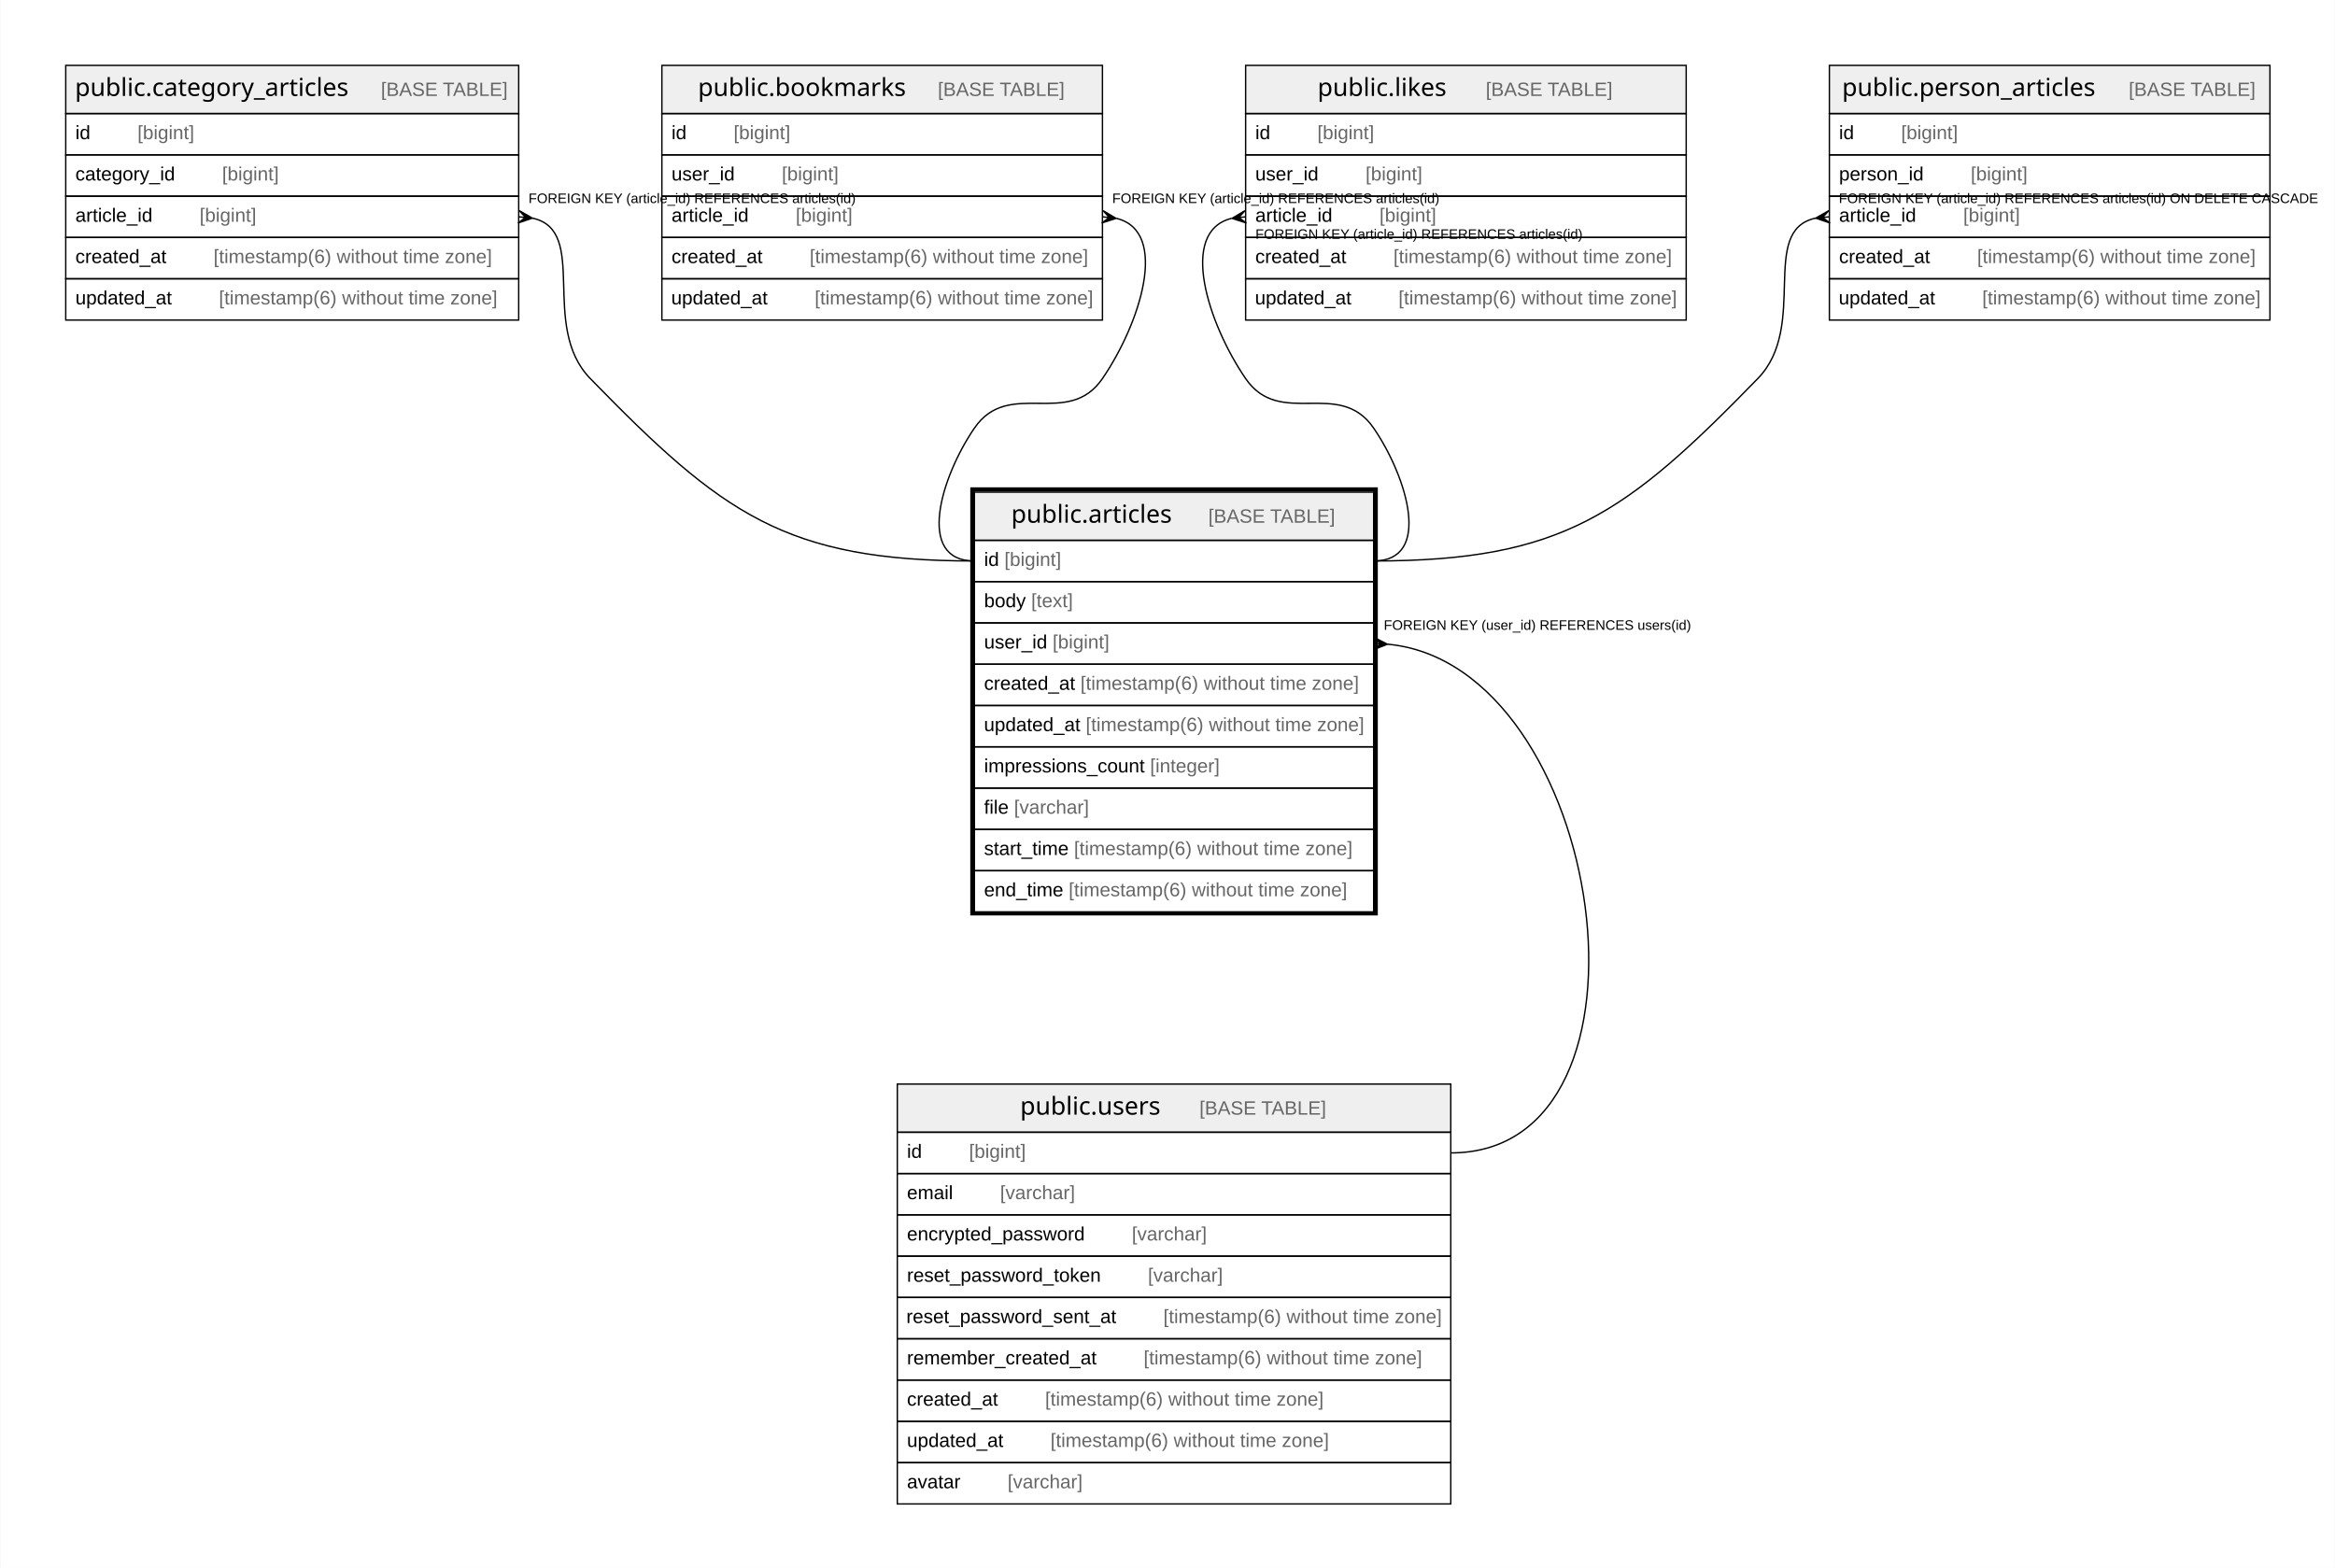
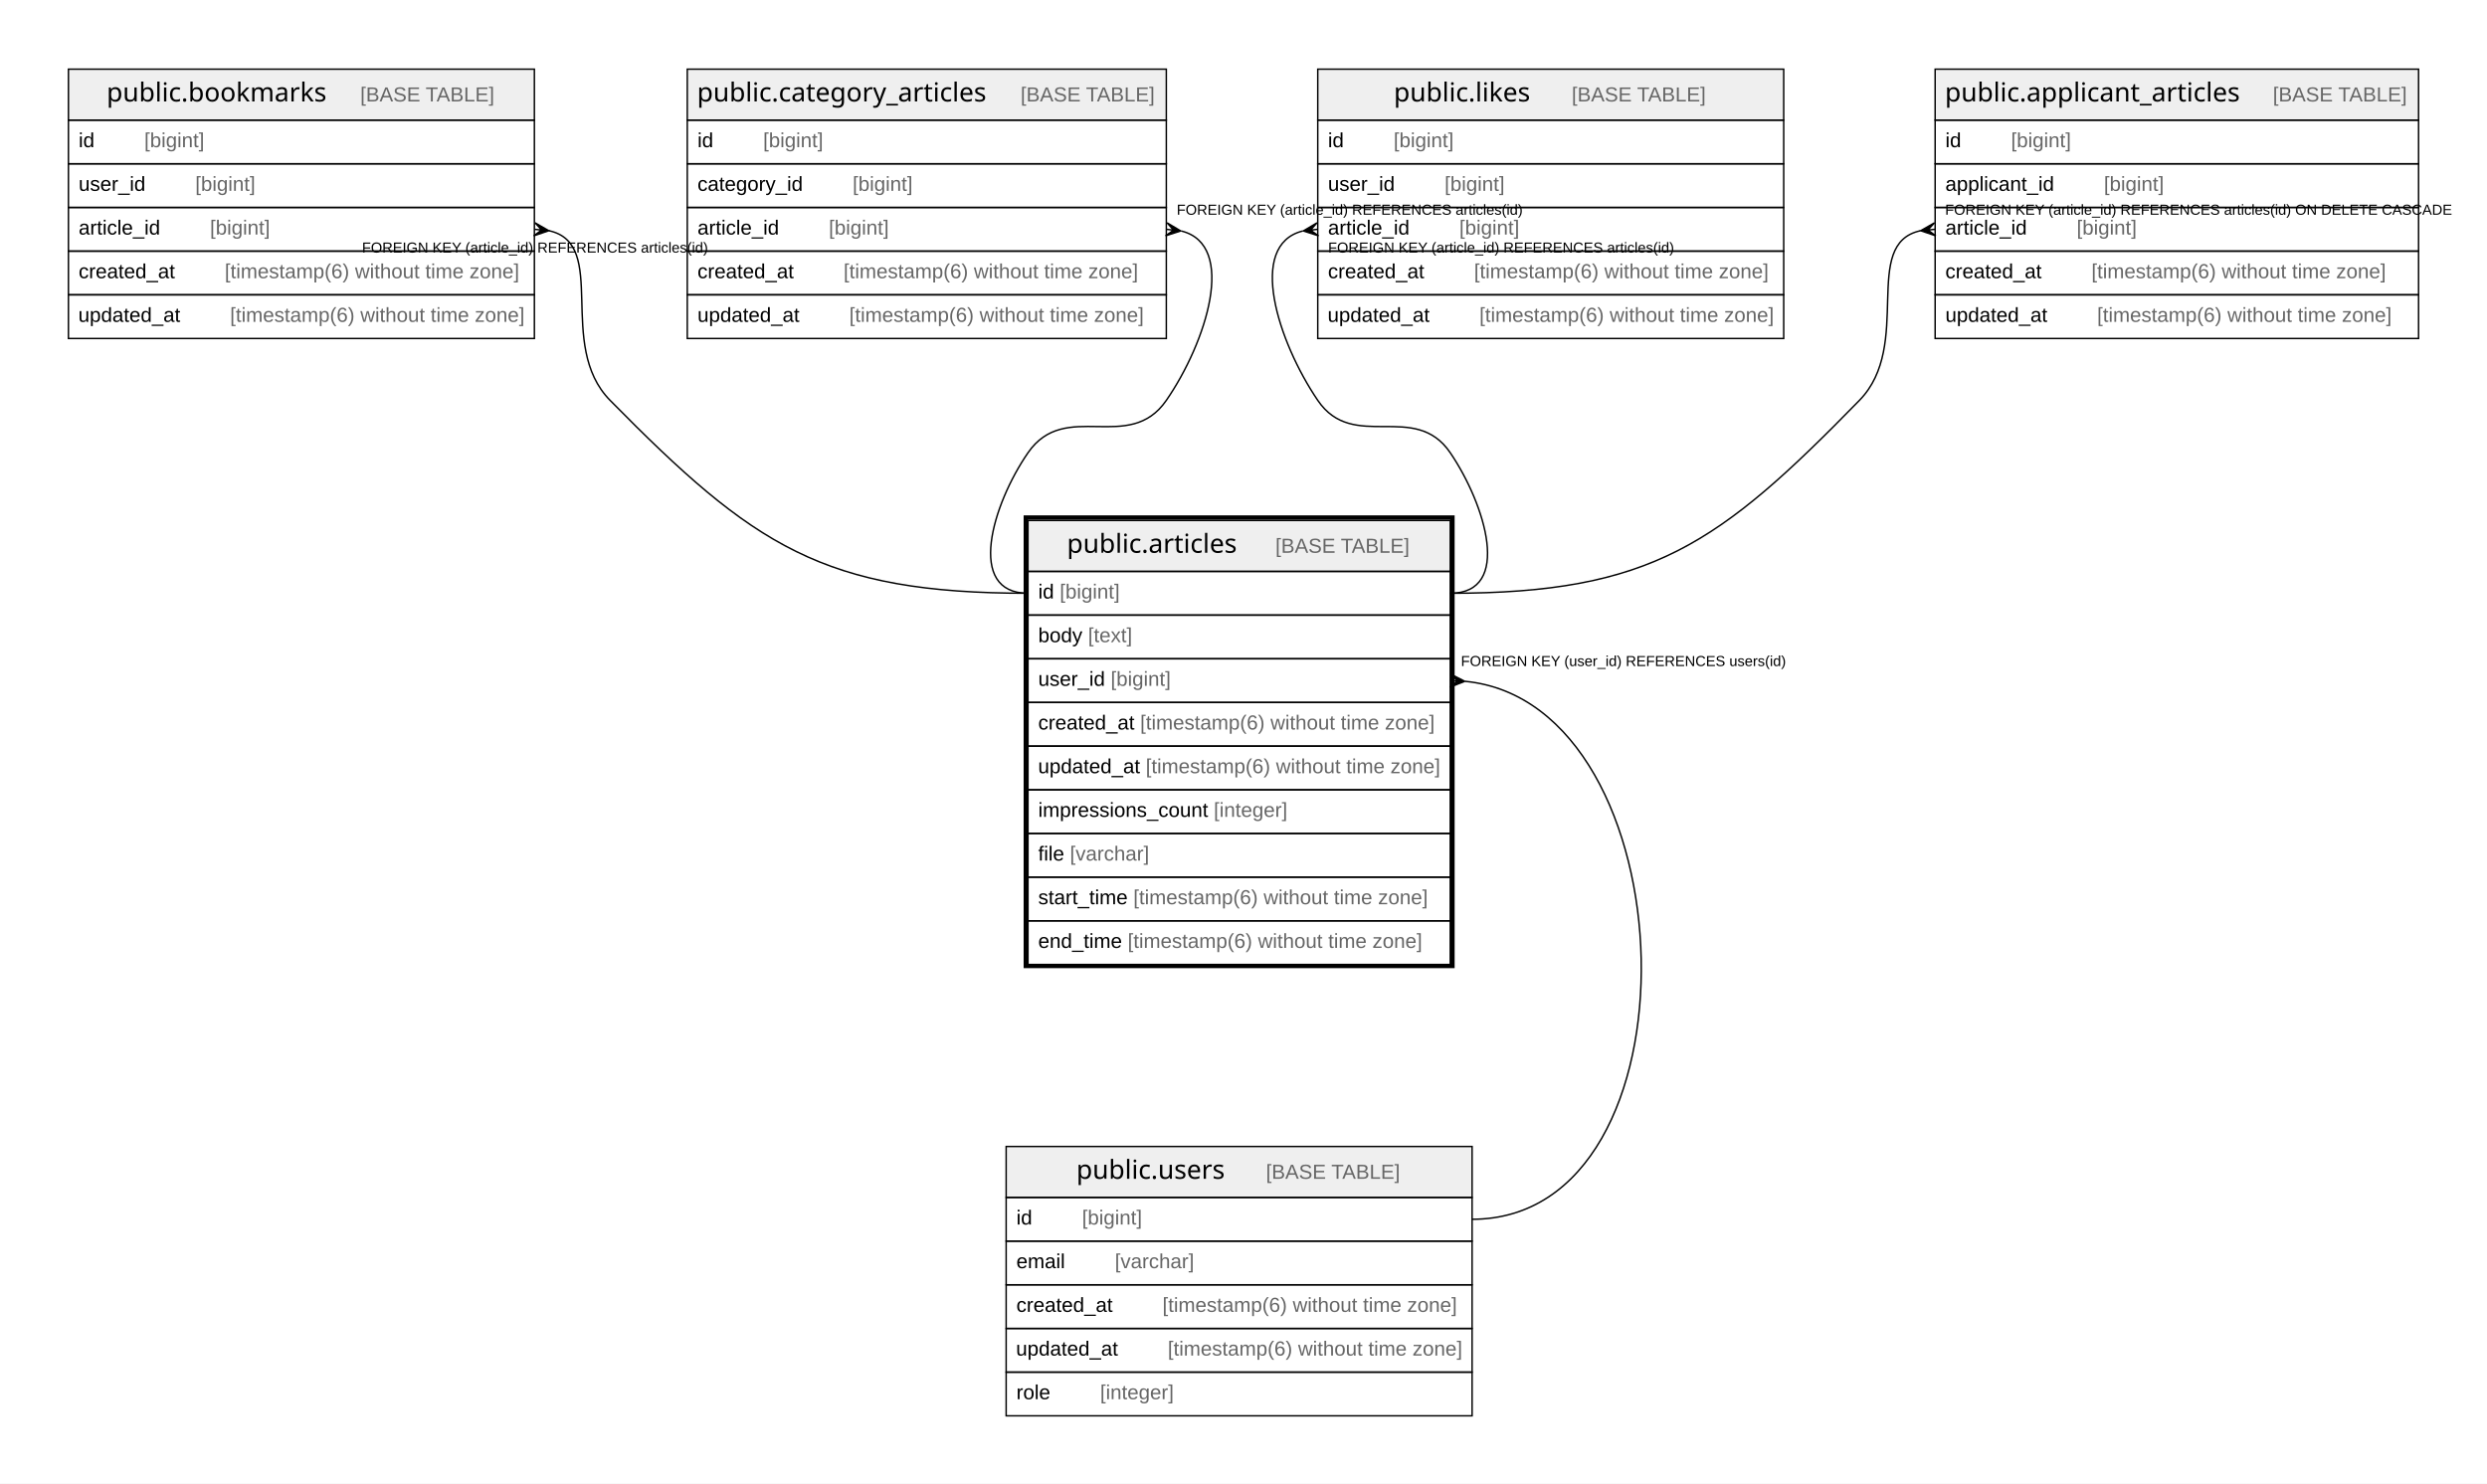
- <svg xmlns="http://www.w3.org/2000/svg" width="1696pt" height="1139pt" viewBox="0.00 0.00 1695.50 1139.00">
-   <g id="graph0" class="graph" transform="scale(1 1) rotate(0) translate(4 1135)">
-     <polygon fill="#ffffff" stroke="transparent" points="-4,4 -4,-1135 1691.5,-1135 1691.5,4 -4,4" />
+ <svg xmlns="http://www.w3.org/2000/svg" width="1708pt" height="1019pt" viewBox="0.00 0.00 1708.00 1019.00">
+   <g id="graph0" class="graph" transform="scale(1 1) rotate(0) translate(4 1015)">
+     <polygon fill="#ffffff" stroke="transparent" points="-4,4 -4,-1015 1704,-1015 1704,4 -4,4" />
    <g id="node1" class="node">
-       <polygon fill="#efefef" stroke="transparent" points="703.5,-742.5 703.5,-777.5 993.5,-777.5 993.5,-742.5 703.5,-742.5" />
-       <polygon fill="none" stroke="#000000" points="703.5,-742.5 703.5,-777.5 993.5,-777.5 993.5,-742.5 703.5,-742.5" />
-       <text text-anchor="start" x="730.214" y="-755.3" font-family="Arial Bold" font-size="18.00" fill="#000000">public.articles</text>
-       <text text-anchor="start" x="839.218" y="-755.3" font-family="Arial" font-size="14.00" fill="#000000">    </text>
-       <text text-anchor="start" x="873.423" y="-755.3" font-family="Arial" font-size="14.00" fill="#666666">[BASE TABLE]</text>
-       <polygon fill="none" stroke="#000000" points="703.5,-712.5 703.5,-742.5 993.5,-742.5 993.5,-712.5 703.5,-712.5" />
-       <text text-anchor="start" x="710.5" y="-723.9" font-family="Arial" font-size="14.00" fill="#000000">id </text>
-       <text text-anchor="start" x="725.28" y="-723.9" font-family="Arial" font-size="14.00" fill="#666666">[bigint]</text>
-       <polygon fill="none" stroke="#000000" points="703.5,-682.5 703.5,-712.5 993.5,-712.5 993.5,-682.5 703.5,-682.5" />
-       <text text-anchor="start" x="710.5" y="-693.9" font-family="Arial" font-size="14.00" fill="#000000">body </text>
-       <text text-anchor="start" x="744.738" y="-693.9" font-family="Arial" font-size="14.00" fill="#666666">[text]</text>
-       <polygon fill="none" stroke="#000000" points="703.5,-652.5 703.5,-682.5 993.5,-682.5 993.5,-652.5 703.5,-652.5" />
-       <text text-anchor="start" x="710.5" y="-663.9" font-family="Arial" font-size="14.00" fill="#000000">user_id </text>
-       <text text-anchor="start" x="760.288" y="-663.9" font-family="Arial" font-size="14.00" fill="#666666">[bigint]</text>
-       <polygon fill="none" stroke="#000000" points="703.5,-622.5 703.5,-652.5 993.5,-652.5 993.5,-622.5 703.5,-622.5" />
-       <text text-anchor="start" x="710.5" y="-633.9" font-family="Arial" font-size="14.00" fill="#000000">created_at </text>
-       <text text-anchor="start" x="780.528" y="-633.9" font-family="Arial" font-size="14.00" fill="#666666">[timestamp(6) without time zone]</text>
-       <polygon fill="none" stroke="#000000" points="703.5,-592.5 703.5,-622.5 993.5,-622.5 993.5,-592.5 703.5,-592.5" />
-       <text text-anchor="start" x="710.412" y="-603.9" font-family="Arial" font-size="14.00" fill="#000000">updated_at </text>
-       <text text-anchor="start" x="784.344" y="-603.9" font-family="Arial" font-size="14.00" fill="#666666">[timestamp(6) without time zone]</text>
-       <polygon fill="none" stroke="#000000" points="703.5,-562.5 703.5,-592.5 993.5,-592.5 993.5,-562.5 703.5,-562.5" />
-       <text text-anchor="start" x="710.5" y="-573.9" font-family="Arial" font-size="14.00" fill="#000000">impressions_count </text>
-       <text text-anchor="start" x="831.076" y="-573.9" font-family="Arial" font-size="14.00" fill="#666666">[integer]</text>
-       <polygon fill="none" stroke="#000000" points="703.5,-532.5 703.5,-562.5 993.5,-562.5 993.5,-532.5 703.5,-532.5" />
-       <text text-anchor="start" x="710.5" y="-543.9" font-family="Arial" font-size="14.00" fill="#000000">file </text>
-       <text text-anchor="start" x="732.277" y="-543.9" font-family="Arial" font-size="14.00" fill="#666666">[varchar]</text>
-       <polygon fill="none" stroke="#000000" points="703.5,-502.5 703.5,-532.5 993.5,-532.5 993.5,-502.5 703.5,-502.5" />
-       <text text-anchor="start" x="710.5" y="-513.9" font-family="Arial" font-size="14.00" fill="#000000">start_time </text>
-       <text text-anchor="start" x="775.838" y="-513.9" font-family="Arial" font-size="14.00" fill="#666666">[timestamp(6) without time zone]</text>
-       <polygon fill="none" stroke="#000000" points="703.5,-472.5 703.5,-502.5 993.5,-502.5 993.5,-472.5 703.5,-472.5" />
-       <text text-anchor="start" x="710.5" y="-483.9" font-family="Arial" font-size="14.00" fill="#000000">end_time </text>
-       <text text-anchor="start" x="771.961" y="-483.9" font-family="Arial" font-size="14.00" fill="#666666">[timestamp(6) without time zone]</text>
-       <polygon fill="none" stroke="#000000" stroke-width="3" points="702,-471.5 702,-779.5 995,-779.5 995,-471.5 702,-471.5" />
+       <polygon fill="#efefef" stroke="transparent" points="702,-622.5 702,-657.5 992,-657.5 992,-622.5 702,-622.5" />
+       <polygon fill="none" stroke="#000000" points="702,-622.5 702,-657.5 992,-657.5 992,-622.5 702,-622.5" />
+       <text text-anchor="start" x="728.714" y="-635.3" font-family="Arial Bold" font-size="18.00" fill="#000000">public.articles</text>
+       <text text-anchor="start" x="837.718" y="-635.3" font-family="Arial" font-size="14.00" fill="#000000">    </text>
+       <text text-anchor="start" x="871.923" y="-635.3" font-family="Arial" font-size="14.00" fill="#666666">[BASE TABLE]</text>
+       <polygon fill="none" stroke="#000000" points="702,-592.5 702,-622.5 992,-622.5 992,-592.5 702,-592.5" />
+       <text text-anchor="start" x="709" y="-603.9" font-family="Arial" font-size="14.00" fill="#000000">id </text>
+       <text text-anchor="start" x="723.78" y="-603.9" font-family="Arial" font-size="14.00" fill="#666666">[bigint]</text>
+       <polygon fill="none" stroke="#000000" points="702,-562.5 702,-592.5 992,-592.5 992,-562.5 702,-562.5" />
+       <text text-anchor="start" x="709" y="-573.9" font-family="Arial" font-size="14.00" fill="#000000">body </text>
+       <text text-anchor="start" x="743.238" y="-573.9" font-family="Arial" font-size="14.00" fill="#666666">[text]</text>
+       <polygon fill="none" stroke="#000000" points="702,-532.5 702,-562.5 992,-562.5 992,-532.5 702,-532.5" />
+       <text text-anchor="start" x="709" y="-543.9" font-family="Arial" font-size="14.00" fill="#000000">user_id </text>
+       <text text-anchor="start" x="758.788" y="-543.9" font-family="Arial" font-size="14.00" fill="#666666">[bigint]</text>
+       <polygon fill="none" stroke="#000000" points="702,-502.5 702,-532.5 992,-532.5 992,-502.5 702,-502.5" />
+       <text text-anchor="start" x="709" y="-513.9" font-family="Arial" font-size="14.00" fill="#000000">created_at </text>
+       <text text-anchor="start" x="779.028" y="-513.9" font-family="Arial" font-size="14.00" fill="#666666">[timestamp(6) without time zone]</text>
+       <polygon fill="none" stroke="#000000" points="702,-472.5 702,-502.5 992,-502.5 992,-472.5 702,-472.5" />
+       <text text-anchor="start" x="708.912" y="-483.9" font-family="Arial" font-size="14.00" fill="#000000">updated_at </text>
+       <text text-anchor="start" x="782.844" y="-483.9" font-family="Arial" font-size="14.00" fill="#666666">[timestamp(6) without time zone]</text>
+       <polygon fill="none" stroke="#000000" points="702,-442.5 702,-472.5 992,-472.5 992,-442.5 702,-442.5" />
+       <text text-anchor="start" x="709" y="-453.9" font-family="Arial" font-size="14.00" fill="#000000">impressions_count </text>
+       <text text-anchor="start" x="829.576" y="-453.9" font-family="Arial" font-size="14.00" fill="#666666">[integer]</text>
+       <polygon fill="none" stroke="#000000" points="702,-412.5 702,-442.5 992,-442.5 992,-412.5 702,-412.5" />
+       <text text-anchor="start" x="709" y="-423.9" font-family="Arial" font-size="14.00" fill="#000000">file </text>
+       <text text-anchor="start" x="730.777" y="-423.9" font-family="Arial" font-size="14.00" fill="#666666">[varchar]</text>
+       <polygon fill="none" stroke="#000000" points="702,-382.5 702,-412.5 992,-412.5 992,-382.5 702,-382.5" />
+       <text text-anchor="start" x="709" y="-393.9" font-family="Arial" font-size="14.00" fill="#000000">start_time </text>
+       <text text-anchor="start" x="774.338" y="-393.9" font-family="Arial" font-size="14.00" fill="#666666">[timestamp(6) without time zone]</text>
+       <polygon fill="none" stroke="#000000" points="702,-352.5 702,-382.5 992,-382.5 992,-352.5 702,-352.5" />
+       <text text-anchor="start" x="709" y="-363.9" font-family="Arial" font-size="14.00" fill="#000000">end_time </text>
+       <text text-anchor="start" x="770.461" y="-363.9" font-family="Arial" font-size="14.00" fill="#666666">[timestamp(6) without time zone]</text>
+       <polygon fill="none" stroke="#000000" stroke-width="3" points="700.5,-351.5 700.5,-659.5 993.5,-659.5 993.5,-351.5 700.5,-351.5" />
    </g>
    <g id="node6" class="node">
-       <polygon fill="#efefef" stroke="transparent" points="647.5,-312.5 647.5,-347.5 1049.5,-347.5 1049.5,-312.5 647.5,-312.5" />
-       <polygon fill="none" stroke="#000000" points="647.5,-312.5 647.5,-347.5 1049.5,-347.5 1049.5,-312.5 647.5,-312.5" />
-       <text text-anchor="start" x="736.709" y="-325.3" font-family="Arial Bold" font-size="18.00" fill="#000000">public.users</text>
-       <text text-anchor="start" x="832.723" y="-325.3" font-family="Arial" font-size="14.00" fill="#000000">    </text>
-       <text text-anchor="start" x="866.928" y="-325.3" font-family="Arial" font-size="14.00" fill="#666666">[BASE TABLE]</text>
-       <polygon fill="none" stroke="#000000" points="647.5,-282.5 647.5,-312.5 1049.5,-312.5 1049.5,-282.5 647.5,-282.5" />
-       <text text-anchor="start" x="654.5" y="-293.9" font-family="Arial" font-size="14.00" fill="#000000">id    </text>
-       <text text-anchor="start" x="699.594" y="-293.9" font-family="Arial" font-size="14.00" fill="#666666">[bigint]</text>
-       <polygon fill="none" stroke="#000000" points="647.5,-252.5 647.5,-282.5 1049.5,-282.5 1049.5,-252.5 647.5,-252.5" />
-       <text text-anchor="start" x="654.5" y="-263.9" font-family="Arial" font-size="14.00" fill="#000000">email    </text>
-       <text text-anchor="start" x="722.144" y="-263.9" font-family="Arial" font-size="14.00" fill="#666666">[varchar]</text>
-       <polygon fill="none" stroke="#000000" points="647.5,-222.5 647.5,-252.5 1049.5,-252.5 1049.5,-222.5 647.5,-222.5" />
-       <text text-anchor="start" x="654.5" y="-233.9" font-family="Arial" font-size="14.00" fill="#000000">encrypted_password    </text>
-       <text text-anchor="start" x="817.849" y="-233.9" font-family="Arial" font-size="14.00" fill="#666666">[varchar]</text>
-       <polygon fill="none" stroke="#000000" points="647.5,-192.5 647.5,-222.5 1049.5,-222.5 1049.5,-192.5 647.5,-192.5" />
-       <text text-anchor="start" x="654.5" y="-203.9" font-family="Arial" font-size="14.00" fill="#000000">reset_password_token    </text>
-       <text text-anchor="start" x="829.522" y="-203.9" font-family="Arial" font-size="14.00" fill="#666666">[varchar]</text>
-       <polygon fill="none" stroke="#000000" points="647.5,-162.5 647.5,-192.5 1049.5,-192.5 1049.5,-162.5 647.5,-162.5" />
-       <text text-anchor="start" x="654.03" y="-173.9" font-family="Arial" font-size="14.00" fill="#000000">reset_password_sent_at    </text>
-       <text text-anchor="start" x="840.726" y="-173.9" font-family="Arial" font-size="14.00" fill="#666666">[timestamp(6) without time zone]</text>
-       <polygon fill="none" stroke="#000000" points="647.5,-132.5 647.5,-162.5 1049.5,-162.5 1049.5,-132.5 647.5,-132.5" />
-       <text text-anchor="start" x="654.5" y="-143.9" font-family="Arial" font-size="14.00" fill="#000000">remember_created_at    </text>
-       <text text-anchor="start" x="826.398" y="-143.9" font-family="Arial" font-size="14.00" fill="#666666">[timestamp(6) without time zone]</text>
-       <polygon fill="none" stroke="#000000" points="647.5,-102.5 647.5,-132.5 1049.5,-132.5 1049.5,-102.5 647.5,-102.5" />
-       <text text-anchor="start" x="654.5" y="-113.9" font-family="Arial" font-size="14.00" fill="#000000">created_at    </text>
-       <text text-anchor="start" x="754.842" y="-113.9" font-family="Arial" font-size="14.00" fill="#666666">[timestamp(6) without time zone]</text>
-       <polygon fill="none" stroke="#000000" points="647.5,-72.5 647.5,-102.5 1049.5,-102.5 1049.5,-72.5 647.5,-72.5" />
-       <text text-anchor="start" x="654.5" y="-83.9" font-family="Arial" font-size="14.00" fill="#000000">updated_at    </text>
-       <text text-anchor="start" x="758.747" y="-83.9" font-family="Arial" font-size="14.00" fill="#666666">[timestamp(6) without time zone]</text>
-       <polygon fill="none" stroke="#000000" points="647.5,-42.5 647.5,-72.5 1049.5,-72.5 1049.5,-42.5 647.5,-42.5" />
-       <text text-anchor="start" x="654.5" y="-53.9" font-family="Arial" font-size="14.00" fill="#000000">avatar    </text>
-       <text text-anchor="start" x="727.604" y="-53.9" font-family="Arial" font-size="14.00" fill="#666666">[varchar]</text>
+       <polygon fill="#efefef" stroke="transparent" points="687,-192.5 687,-227.5 1007,-227.5 1007,-192.5 687,-192.5" />
+       <polygon fill="none" stroke="#000000" points="687,-192.5 687,-227.5 1007,-227.5 1007,-192.5 687,-192.5" />
+       <text text-anchor="start" x="735.209" y="-205.3" font-family="Arial Bold" font-size="18.00" fill="#000000">public.users</text>
+       <text text-anchor="start" x="831.223" y="-205.3" font-family="Arial" font-size="14.00" fill="#000000">    </text>
+       <text text-anchor="start" x="865.428" y="-205.3" font-family="Arial" font-size="14.00" fill="#666666">[BASE TABLE]</text>
+       <polygon fill="none" stroke="#000000" points="687,-162.5 687,-192.5 1007,-192.5 1007,-162.5 687,-162.5" />
+       <text text-anchor="start" x="694" y="-173.9" font-family="Arial" font-size="14.00" fill="#000000">id    </text>
+       <text text-anchor="start" x="739.094" y="-173.9" font-family="Arial" font-size="14.00" fill="#666666">[bigint]</text>
+       <polygon fill="none" stroke="#000000" points="687,-132.5 687,-162.5 1007,-162.5 1007,-132.5 687,-132.5" />
+       <text text-anchor="start" x="694" y="-143.9" font-family="Arial" font-size="14.00" fill="#000000">email    </text>
+       <text text-anchor="start" x="761.644" y="-143.9" font-family="Arial" font-size="14.00" fill="#666666">[varchar]</text>
+       <polygon fill="none" stroke="#000000" points="687,-102.5 687,-132.5 1007,-132.5 1007,-102.5 687,-102.5" />
+       <text text-anchor="start" x="694" y="-113.9" font-family="Arial" font-size="14.00" fill="#000000">created_at    </text>
+       <text text-anchor="start" x="794.342" y="-113.9" font-family="Arial" font-size="14.00" fill="#666666">[timestamp(6) without time zone]</text>
+       <polygon fill="none" stroke="#000000" points="687,-72.5 687,-102.5 1007,-102.5 1007,-72.5 687,-72.5" />
+       <text text-anchor="start" x="693.755" y="-83.9" font-family="Arial" font-size="14.00" fill="#000000">updated_at    </text>
+       <text text-anchor="start" x="798.001" y="-83.9" font-family="Arial" font-size="14.00" fill="#666666">[timestamp(6) without time zone]</text>
+       <polygon fill="none" stroke="#000000" points="687,-42.5 687,-72.5 1007,-72.5 1007,-42.5 687,-42.5" />
+       <text text-anchor="start" x="694" y="-53.9" font-family="Arial" font-size="14.00" fill="#000000">role    </text>
+       <text text-anchor="start" x="751.537" y="-53.9" font-family="Arial" font-size="14.00" fill="#666666">[integer]</text>
    </g>
    <g id="edge5" class="edge">
-       <path fill="none" stroke="#000000" d="M1003.592,-667.039C1162.021,-652.48 1212.407,-297.5 1049.5,-297.5" />
-       <polygon fill="#000000" stroke="#000000" points="1003.49,-667.044 993.295,-663.005 998.495,-667.272 993.5,-667.5 993.5,-667.5 993.5,-667.5 998.495,-667.272 993.705,-671.995 1003.49,-667.044 1003.49,-667.044" />
-       <text text-anchor="start" x="1000.835" y="-677.5" font-family="Arial" font-size="10.00" fill="#000000">FOREIGN KEY (user_id) REFERENCES users(id)</text>
+       <path fill="none" stroke="#000000" d="M1002.4,-546.995C1157.141,-531.772 1168.044,-177.5 1007,-177.5" />
+       <polygon fill="#000000" stroke="#000000" points="1001.988,-547.015 991.782,-543.005 996.994,-547.258 992,-547.5 992,-547.5 992,-547.5 996.994,-547.258 992.218,-551.995 1001.988,-547.015 1001.988,-547.015" />
+       <text text-anchor="start" x="999.335" y="-557.5" font-family="Arial" font-size="10.00" fill="#000000">FOREIGN KEY (user_id) REFERENCES users(id)</text>
    </g>
    <g id="node2" class="node">
-       <polygon fill="#efefef" stroke="transparent" points="43.5,-1052.5 43.5,-1087.5 372.5,-1087.5 372.5,-1052.5 43.5,-1052.5" />
-       <polygon fill="none" stroke="#000000" points="43.5,-1052.5 43.5,-1087.5 372.5,-1087.5 372.5,-1052.5 43.5,-1052.5" />
-       <text text-anchor="start" x="50.201" y="-1065.3" font-family="Arial Bold" font-size="18.00" fill="#000000">public.category_articles</text>
-       <text text-anchor="start" x="238.231" y="-1065.3" font-family="Arial" font-size="14.00" fill="#000000">    </text>
-       <text text-anchor="start" x="272.436" y="-1065.3" font-family="Arial" font-size="14.00" fill="#666666">[BASE TABLE]</text>
-       <polygon fill="none" stroke="#000000" points="43.5,-1022.5 43.5,-1052.5 372.5,-1052.5 372.5,-1022.5 43.5,-1022.5" />
-       <text text-anchor="start" x="50.5" y="-1033.9" font-family="Arial" font-size="14.00" fill="#000000">id    </text>
-       <text text-anchor="start" x="95.594" y="-1033.9" font-family="Arial" font-size="14.00" fill="#666666">[bigint]</text>
-       <polygon fill="none" stroke="#000000" points="43.5,-992.5 43.5,-1022.5 372.5,-1022.5 372.5,-992.5 43.5,-992.5" />
-       <text text-anchor="start" x="50.5" y="-1003.9" font-family="Arial" font-size="14.00" fill="#000000">category_id    </text>
-       <text text-anchor="start" x="157.058" y="-1003.9" font-family="Arial" font-size="14.00" fill="#666666">[bigint]</text>
-       <polygon fill="none" stroke="#000000" points="43.5,-962.5 43.5,-992.5 372.5,-992.5 372.5,-962.5 43.5,-962.5" />
-       <text text-anchor="start" x="50.5" y="-973.9" font-family="Arial" font-size="14.00" fill="#000000">article_id    </text>
-       <text text-anchor="start" x="140.706" y="-973.9" font-family="Arial" font-size="14.00" fill="#666666">[bigint]</text>
-       <polygon fill="none" stroke="#000000" points="43.5,-932.5 43.5,-962.5 372.5,-962.5 372.5,-932.5 43.5,-932.5" />
-       <text text-anchor="start" x="50.5" y="-943.9" font-family="Arial" font-size="14.00" fill="#000000">created_at    </text>
-       <text text-anchor="start" x="150.842" y="-943.9" font-family="Arial" font-size="14.00" fill="#666666">[timestamp(6) without time zone]</text>
-       <polygon fill="none" stroke="#000000" points="43.5,-902.5 43.5,-932.5 372.5,-932.5 372.5,-902.5 43.5,-902.5" />
-       <text text-anchor="start" x="50.5" y="-913.9" font-family="Arial" font-size="14.00" fill="#000000">updated_at    </text>
-       <text text-anchor="start" x="154.747" y="-913.9" font-family="Arial" font-size="14.00" fill="#666666">[timestamp(6) without time zone]</text>
+       <polygon fill="#efefef" stroke="transparent" points="43,-932.5 43,-967.5 363,-967.5 363,-932.5 43,-932.5" />
+       <polygon fill="none" stroke="#000000" points="43,-932.5 43,-967.5 363,-967.5 363,-932.5 43,-932.5" />
+       <text text-anchor="start" x="69.207" y="-945.3" font-family="Arial Bold" font-size="18.00" fill="#000000">public.bookmarks</text>
+       <text text-anchor="start" x="209.225" y="-945.3" font-family="Arial" font-size="14.00" fill="#000000">    </text>
+       <text text-anchor="start" x="243.43" y="-945.3" font-family="Arial" font-size="14.00" fill="#666666">[BASE TABLE]</text>
+       <polygon fill="none" stroke="#000000" points="43,-902.5 43,-932.5 363,-932.5 363,-902.5 43,-902.5" />
+       <text text-anchor="start" x="50" y="-913.9" font-family="Arial" font-size="14.00" fill="#000000">id    </text>
+       <text text-anchor="start" x="95.094" y="-913.9" font-family="Arial" font-size="14.00" fill="#666666">[bigint]</text>
+       <polygon fill="none" stroke="#000000" points="43,-872.5 43,-902.5 363,-902.5 363,-872.5 43,-872.5" />
+       <text text-anchor="start" x="50" y="-883.9" font-family="Arial" font-size="14.00" fill="#000000">user_id    </text>
+       <text text-anchor="start" x="130.102" y="-883.9" font-family="Arial" font-size="14.00" fill="#666666">[bigint]</text>
+       <polygon fill="none" stroke="#000000" points="43,-842.5 43,-872.5 363,-872.5 363,-842.5 43,-842.5" />
+       <text text-anchor="start" x="50" y="-853.9" font-family="Arial" font-size="14.00" fill="#000000">article_id    </text>
+       <text text-anchor="start" x="140.206" y="-853.9" font-family="Arial" font-size="14.00" fill="#666666">[bigint]</text>
+       <polygon fill="none" stroke="#000000" points="43,-812.5 43,-842.5 363,-842.5 363,-812.5 43,-812.5" />
+       <text text-anchor="start" x="50" y="-823.9" font-family="Arial" font-size="14.00" fill="#000000">created_at    </text>
+       <text text-anchor="start" x="150.342" y="-823.9" font-family="Arial" font-size="14.00" fill="#666666">[timestamp(6) without time zone]</text>
+       <polygon fill="none" stroke="#000000" points="43,-782.5 43,-812.5 363,-812.5 363,-782.5 43,-782.5" />
+       <text text-anchor="start" x="49.755" y="-793.9" font-family="Arial" font-size="14.00" fill="#000000">updated_at    </text>
+       <text text-anchor="start" x="154.001" y="-793.9" font-family="Arial" font-size="14.00" fill="#666666">[timestamp(6) without time zone]</text>
    </g>
    <g id="edge1" class="edge">
-       <path fill="none" stroke="#000000" d="M382.582,-976.52C424.012,-967.486 387.308,-898.2 424.5,-860 520.261,-761.645 566.227,-727.5 703.5,-727.5" />
-       <polygon fill="#000000" stroke="#000000" points="382.453,-976.532 372.065,-973.021 377.476,-977.016 372.5,-977.5 372.5,-977.5 372.5,-977.5 377.476,-977.016 372.935,-981.979 382.453,-976.532 382.453,-976.532" />
-       <text text-anchor="start" x="379.618" y="-987.5" font-family="Arial" font-size="10.00" fill="#000000">FOREIGN KEY (article_id) REFERENCES articles(id)</text>
+       <path fill="none" stroke="#000000" d="M373.079,-856.517C414.485,-847.459 377.601,-777.998 415,-740 513.552,-639.871 561.507,-607.5 702,-607.5" />
+       <polygon fill="#000000" stroke="#000000" points="372.953,-856.529 362.563,-853.021 367.976,-857.015 363,-857.5 363,-857.5 363,-857.5 367.976,-857.015 363.437,-861.979 372.953,-856.529 372.953,-856.529" />
+       <text text-anchor="start" x="244.618" y="-841.5" font-family="Arial" font-size="10.00" fill="#000000">FOREIGN KEY (article_id) REFERENCES articles(id)</text>
    </g>
    <g id="node3" class="node">
-       <polygon fill="#efefef" stroke="transparent" points="476.5,-1052.5 476.5,-1087.5 796.5,-1087.5 796.5,-1052.5 476.5,-1052.5" />
-       <polygon fill="none" stroke="#000000" points="476.5,-1052.5 476.5,-1087.5 796.5,-1087.5 796.5,-1052.5 476.5,-1052.5" />
-       <text text-anchor="start" x="502.707" y="-1065.3" font-family="Arial Bold" font-size="18.00" fill="#000000">public.bookmarks</text>
-       <text text-anchor="start" x="642.725" y="-1065.3" font-family="Arial" font-size="14.00" fill="#000000">    </text>
-       <text text-anchor="start" x="676.93" y="-1065.3" font-family="Arial" font-size="14.00" fill="#666666">[BASE TABLE]</text>
-       <polygon fill="none" stroke="#000000" points="476.5,-1022.5 476.5,-1052.5 796.5,-1052.5 796.5,-1022.5 476.5,-1022.5" />
-       <text text-anchor="start" x="483.5" y="-1033.9" font-family="Arial" font-size="14.00" fill="#000000">id    </text>
-       <text text-anchor="start" x="528.594" y="-1033.9" font-family="Arial" font-size="14.00" fill="#666666">[bigint]</text>
-       <polygon fill="none" stroke="#000000" points="476.5,-992.5 476.5,-1022.5 796.5,-1022.5 796.5,-992.5 476.5,-992.5" />
-       <text text-anchor="start" x="483.5" y="-1003.9" font-family="Arial" font-size="14.00" fill="#000000">user_id    </text>
-       <text text-anchor="start" x="563.602" y="-1003.9" font-family="Arial" font-size="14.00" fill="#666666">[bigint]</text>
-       <polygon fill="none" stroke="#000000" points="476.5,-962.5 476.5,-992.5 796.5,-992.5 796.5,-962.5 476.5,-962.5" />
-       <text text-anchor="start" x="483.5" y="-973.9" font-family="Arial" font-size="14.00" fill="#000000">article_id    </text>
-       <text text-anchor="start" x="573.706" y="-973.9" font-family="Arial" font-size="14.00" fill="#666666">[bigint]</text>
-       <polygon fill="none" stroke="#000000" points="476.5,-932.5 476.5,-962.5 796.5,-962.5 796.5,-932.5 476.5,-932.5" />
-       <text text-anchor="start" x="483.5" y="-943.9" font-family="Arial" font-size="14.00" fill="#000000">created_at    </text>
-       <text text-anchor="start" x="583.842" y="-943.9" font-family="Arial" font-size="14.00" fill="#666666">[timestamp(6) without time zone]</text>
-       <polygon fill="none" stroke="#000000" points="476.5,-902.5 476.5,-932.5 796.5,-932.5 796.5,-902.5 476.5,-902.5" />
-       <text text-anchor="start" x="483.255" y="-913.9" font-family="Arial" font-size="14.00" fill="#000000">updated_at    </text>
-       <text text-anchor="start" x="587.501" y="-913.9" font-family="Arial" font-size="14.00" fill="#666666">[timestamp(6) without time zone]</text>
+       <polygon fill="#efefef" stroke="transparent" points="468,-932.5 468,-967.5 797,-967.5 797,-932.5 468,-932.5" />
+       <polygon fill="none" stroke="#000000" points="468,-932.5 468,-967.5 797,-967.5 797,-932.5 468,-932.5" />
+       <text text-anchor="start" x="474.701" y="-945.3" font-family="Arial Bold" font-size="18.00" fill="#000000">public.category_articles</text>
+       <text text-anchor="start" x="662.731" y="-945.3" font-family="Arial" font-size="14.00" fill="#000000">    </text>
+       <text text-anchor="start" x="696.936" y="-945.3" font-family="Arial" font-size="14.00" fill="#666666">[BASE TABLE]</text>
+       <polygon fill="none" stroke="#000000" points="468,-902.5 468,-932.5 797,-932.5 797,-902.5 468,-902.5" />
+       <text text-anchor="start" x="475" y="-913.9" font-family="Arial" font-size="14.00" fill="#000000">id    </text>
+       <text text-anchor="start" x="520.094" y="-913.9" font-family="Arial" font-size="14.00" fill="#666666">[bigint]</text>
+       <polygon fill="none" stroke="#000000" points="468,-872.5 468,-902.5 797,-902.5 797,-872.5 468,-872.5" />
+       <text text-anchor="start" x="475" y="-883.9" font-family="Arial" font-size="14.00" fill="#000000">category_id    </text>
+       <text text-anchor="start" x="581.558" y="-883.9" font-family="Arial" font-size="14.00" fill="#666666">[bigint]</text>
+       <polygon fill="none" stroke="#000000" points="468,-842.5 468,-872.5 797,-872.5 797,-842.5 468,-842.5" />
+       <text text-anchor="start" x="475" y="-853.9" font-family="Arial" font-size="14.00" fill="#000000">article_id    </text>
+       <text text-anchor="start" x="565.206" y="-853.9" font-family="Arial" font-size="14.00" fill="#666666">[bigint]</text>
+       <polygon fill="none" stroke="#000000" points="468,-812.5 468,-842.5 797,-842.5 797,-812.5 468,-812.5" />
+       <text text-anchor="start" x="475" y="-823.9" font-family="Arial" font-size="14.00" fill="#000000">created_at    </text>
+       <text text-anchor="start" x="575.342" y="-823.9" font-family="Arial" font-size="14.00" fill="#666666">[timestamp(6) without time zone]</text>
+       <polygon fill="none" stroke="#000000" points="468,-782.5 468,-812.5 797,-812.5 797,-782.5 468,-782.5" />
+       <text text-anchor="start" x="475" y="-793.9" font-family="Arial" font-size="14.00" fill="#000000">updated_at    </text>
+       <text text-anchor="start" x="579.247" y="-793.9" font-family="Arial" font-size="14.00" fill="#666666">[timestamp(6) without time zone]</text>
    </g>
    <g id="edge2" class="edge">
-       <path fill="none" stroke="#000000" d="M806.917,-976.313C845.315,-966.626 823.828,-899.882 796.5,-860 771.447,-823.438 728.553,-860.562 703.5,-824 679.257,-788.62 660.611,-727.5 703.5,-727.5" />
-       <polygon fill="#000000" stroke="#000000" points="806.436,-976.368 795.991,-973.029 801.468,-976.934 796.5,-977.5 796.5,-977.5 796.5,-977.5 801.468,-976.934 797.009,-981.971 806.436,-976.368 806.436,-976.368" />
-       <text text-anchor="start" x="803.617" y="-987.5" font-family="Arial" font-size="10.00" fill="#000000">FOREIGN KEY (article_id) REFERENCES articles(id)</text>
+       <path fill="none" stroke="#000000" d="M807.42,-856.312C845.836,-846.611 824.469,-779.785 797,-740 771.346,-702.844 727.654,-741.156 702,-704 677.632,-668.706 659.111,-607.5 702,-607.5" />
+       <polygon fill="#000000" stroke="#000000" points="806.936,-856.367 796.49,-853.029 801.968,-856.933 797,-857.5 797,-857.5 797,-857.5 801.968,-856.933 797.51,-861.971 806.936,-856.367 806.936,-856.367" />
+       <text text-anchor="start" x="804.117" y="-867.5" font-family="Arial" font-size="10.00" fill="#000000">FOREIGN KEY (article_id) REFERENCES articles(id)</text>
    </g>
    <g id="node4" class="node">
-       <polygon fill="#efefef" stroke="transparent" points="900.5,-1052.5 900.5,-1087.5 1220.5,-1087.5 1220.5,-1052.5 900.5,-1052.5" />
-       <polygon fill="none" stroke="#000000" points="900.5,-1052.5 900.5,-1087.5 1220.5,-1087.5 1220.5,-1052.5 900.5,-1052.5" />
-       <text text-anchor="start" x="952.714" y="-1065.3" font-family="Arial Bold" font-size="18.00" fill="#000000">public.likes</text>
-       <text text-anchor="start" x="1040.718" y="-1065.3" font-family="Arial" font-size="14.00" fill="#000000">    </text>
-       <text text-anchor="start" x="1074.923" y="-1065.3" font-family="Arial" font-size="14.00" fill="#666666">[BASE TABLE]</text>
-       <polygon fill="none" stroke="#000000" points="900.5,-1022.5 900.5,-1052.5 1220.5,-1052.5 1220.5,-1022.5 900.5,-1022.5" />
-       <text text-anchor="start" x="907.5" y="-1033.9" font-family="Arial" font-size="14.00" fill="#000000">id    </text>
-       <text text-anchor="start" x="952.594" y="-1033.9" font-family="Arial" font-size="14.00" fill="#666666">[bigint]</text>
-       <polygon fill="none" stroke="#000000" points="900.5,-992.5 900.5,-1022.5 1220.5,-1022.5 1220.5,-992.5 900.5,-992.5" />
-       <text text-anchor="start" x="907.5" y="-1003.9" font-family="Arial" font-size="14.00" fill="#000000">user_id    </text>
-       <text text-anchor="start" x="987.602" y="-1003.9" font-family="Arial" font-size="14.00" fill="#666666">[bigint]</text>
-       <polygon fill="none" stroke="#000000" points="900.5,-962.5 900.5,-992.5 1220.5,-992.5 1220.5,-962.5 900.5,-962.5" />
-       <text text-anchor="start" x="907.5" y="-973.9" font-family="Arial" font-size="14.00" fill="#000000">article_id    </text>
-       <text text-anchor="start" x="997.706" y="-973.9" font-family="Arial" font-size="14.00" fill="#666666">[bigint]</text>
-       <polygon fill="none" stroke="#000000" points="900.5,-932.5 900.5,-962.5 1220.5,-962.5 1220.5,-932.5 900.5,-932.5" />
-       <text text-anchor="start" x="907.5" y="-943.9" font-family="Arial" font-size="14.00" fill="#000000">created_at    </text>
-       <text text-anchor="start" x="1007.842" y="-943.9" font-family="Arial" font-size="14.00" fill="#666666">[timestamp(6) without time zone]</text>
-       <polygon fill="none" stroke="#000000" points="900.5,-902.5 900.5,-932.5 1220.5,-932.5 1220.5,-902.5 900.5,-902.5" />
-       <text text-anchor="start" x="907.255" y="-913.9" font-family="Arial" font-size="14.00" fill="#000000">updated_at    </text>
-       <text text-anchor="start" x="1011.501" y="-913.9" font-family="Arial" font-size="14.00" fill="#666666">[timestamp(6) without time zone]</text>
+       <polygon fill="#efefef" stroke="transparent" points="901,-932.5 901,-967.5 1221,-967.5 1221,-932.5 901,-932.5" />
+       <polygon fill="none" stroke="#000000" points="901,-932.5 901,-967.5 1221,-967.5 1221,-932.5 901,-932.5" />
+       <text text-anchor="start" x="953.214" y="-945.3" font-family="Arial Bold" font-size="18.00" fill="#000000">public.likes</text>
+       <text text-anchor="start" x="1041.218" y="-945.3" font-family="Arial" font-size="14.00" fill="#000000">    </text>
+       <text text-anchor="start" x="1075.423" y="-945.3" font-family="Arial" font-size="14.00" fill="#666666">[BASE TABLE]</text>
+       <polygon fill="none" stroke="#000000" points="901,-902.5 901,-932.5 1221,-932.5 1221,-902.5 901,-902.5" />
+       <text text-anchor="start" x="908" y="-913.9" font-family="Arial" font-size="14.00" fill="#000000">id    </text>
+       <text text-anchor="start" x="953.094" y="-913.9" font-family="Arial" font-size="14.00" fill="#666666">[bigint]</text>
+       <polygon fill="none" stroke="#000000" points="901,-872.5 901,-902.5 1221,-902.5 1221,-872.5 901,-872.5" />
+       <text text-anchor="start" x="908" y="-883.9" font-family="Arial" font-size="14.00" fill="#000000">user_id    </text>
+       <text text-anchor="start" x="988.102" y="-883.9" font-family="Arial" font-size="14.00" fill="#666666">[bigint]</text>
+       <polygon fill="none" stroke="#000000" points="901,-842.5 901,-872.5 1221,-872.5 1221,-842.5 901,-842.5" />
+       <text text-anchor="start" x="908" y="-853.9" font-family="Arial" font-size="14.00" fill="#000000">article_id    </text>
+       <text text-anchor="start" x="998.206" y="-853.9" font-family="Arial" font-size="14.00" fill="#666666">[bigint]</text>
+       <polygon fill="none" stroke="#000000" points="901,-812.5 901,-842.5 1221,-842.5 1221,-812.5 901,-812.5" />
+       <text text-anchor="start" x="908" y="-823.9" font-family="Arial" font-size="14.00" fill="#000000">created_at    </text>
+       <text text-anchor="start" x="1008.342" y="-823.9" font-family="Arial" font-size="14.00" fill="#666666">[timestamp(6) without time zone]</text>
+       <polygon fill="none" stroke="#000000" points="901,-782.5 901,-812.5 1221,-812.5 1221,-782.5 901,-782.5" />
+       <text text-anchor="start" x="907.755" y="-793.9" font-family="Arial" font-size="14.00" fill="#000000">updated_at    </text>
+       <text text-anchor="start" x="1012.001" y="-793.9" font-family="Arial" font-size="14.00" fill="#666666">[timestamp(6) without time zone]</text>
    </g>
    <g id="edge3" class="edge">
-       <path fill="none" stroke="#000000" d="M890.083,-976.313C851.685,-966.626 873.172,-899.882 900.5,-860 925.553,-823.438 968.447,-860.562 993.5,-824 1017.743,-788.62 1036.389,-727.5 993.5,-727.5" />
-       <polygon fill="#000000" stroke="#000000" points="890.564,-976.368 899.991,-981.971 895.532,-976.934 900.5,-977.5 900.5,-977.5 900.5,-977.5 895.532,-976.934 901.009,-973.029 890.564,-976.368 890.564,-976.368" />
-       <text text-anchor="start" x="907.617" y="-961.5" font-family="Arial" font-size="10.00" fill="#000000">FOREIGN KEY (article_id) REFERENCES articles(id)</text>
+       <path fill="none" stroke="#000000" d="M890.585,-856.315C852.207,-846.641 873.82,-779.982 901,-740 925.452,-704.03 967.548,-739.97 992,-704 1016.112,-668.531 1034.889,-607.5 992,-607.5" />
+       <polygon fill="#000000" stroke="#000000" points="891.064,-856.37 900.491,-861.971 896.032,-856.935 901,-857.5 901,-857.5 901,-857.5 896.032,-856.935 901.509,-853.029 891.064,-856.37 891.064,-856.37" />
+       <text text-anchor="start" x="908.117" y="-841.5" font-family="Arial" font-size="10.00" fill="#000000">FOREIGN KEY (article_id) REFERENCES articles(id)</text>
    </g>
    <g id="node5" class="node">
-       <polygon fill="#efefef" stroke="transparent" points="1324.5,-1052.5 1324.5,-1087.5 1644.5,-1087.5 1644.5,-1052.5 1324.5,-1052.5" />
-       <polygon fill="none" stroke="#000000" points="1324.5,-1052.5 1324.5,-1087.5 1644.5,-1087.5 1644.5,-1052.5 1324.5,-1052.5" />
-       <text text-anchor="start" x="1333.702" y="-1065.3" font-family="Arial Bold" font-size="18.00" fill="#000000">public.person_articles</text>
-       <text text-anchor="start" x="1507.73" y="-1065.3" font-family="Arial" font-size="14.00" fill="#000000">    </text>
-       <text text-anchor="start" x="1541.935" y="-1065.3" font-family="Arial" font-size="14.00" fill="#666666">[BASE TABLE]</text>
-       <polygon fill="none" stroke="#000000" points="1324.5,-1022.5 1324.5,-1052.5 1644.5,-1052.5 1644.5,-1022.5 1324.5,-1022.5" />
-       <text text-anchor="start" x="1331.5" y="-1033.9" font-family="Arial" font-size="14.00" fill="#000000">id    </text>
-       <text text-anchor="start" x="1376.594" y="-1033.9" font-family="Arial" font-size="14.00" fill="#666666">[bigint]</text>
-       <polygon fill="none" stroke="#000000" points="1324.5,-992.5 1324.5,-1022.5 1644.5,-1022.5 1644.5,-992.5 1324.5,-992.5" />
-       <text text-anchor="start" x="1331.5" y="-1003.9" font-family="Arial" font-size="14.00" fill="#000000">person_id    </text>
-       <text text-anchor="start" x="1427.168" y="-1003.9" font-family="Arial" font-size="14.00" fill="#666666">[bigint]</text>
-       <polygon fill="none" stroke="#000000" points="1324.5,-962.5 1324.5,-992.5 1644.5,-992.5 1644.5,-962.5 1324.5,-962.5" />
-       <text text-anchor="start" x="1331.5" y="-973.9" font-family="Arial" font-size="14.00" fill="#000000">article_id    </text>
-       <text text-anchor="start" x="1421.706" y="-973.9" font-family="Arial" font-size="14.00" fill="#666666">[bigint]</text>
-       <polygon fill="none" stroke="#000000" points="1324.5,-932.5 1324.5,-962.5 1644.5,-962.5 1644.5,-932.5 1324.5,-932.5" />
-       <text text-anchor="start" x="1331.5" y="-943.9" font-family="Arial" font-size="14.00" fill="#000000">created_at    </text>
-       <text text-anchor="start" x="1431.842" y="-943.9" font-family="Arial" font-size="14.00" fill="#666666">[timestamp(6) without time zone]</text>
-       <polygon fill="none" stroke="#000000" points="1324.5,-902.5 1324.5,-932.5 1644.5,-932.5 1644.5,-902.5 1324.5,-902.5" />
-       <text text-anchor="start" x="1331.255" y="-913.9" font-family="Arial" font-size="14.00" fill="#000000">updated_at    </text>
-       <text text-anchor="start" x="1435.501" y="-913.9" font-family="Arial" font-size="14.00" fill="#666666">[timestamp(6) without time zone]</text>
+       <polygon fill="#efefef" stroke="transparent" points="1325,-932.5 1325,-967.5 1657,-967.5 1657,-932.5 1325,-932.5" />
+       <polygon fill="none" stroke="#000000" points="1325,-932.5 1325,-967.5 1657,-967.5 1657,-932.5 1325,-932.5" />
+       <text text-anchor="start" x="1331.7" y="-945.3" font-family="Arial Bold" font-size="18.00" fill="#000000">public.applicant_articles</text>
+       <text text-anchor="start" x="1522.732" y="-945.3" font-family="Arial" font-size="14.00" fill="#000000">    </text>
+       <text text-anchor="start" x="1556.937" y="-945.3" font-family="Arial" font-size="14.00" fill="#666666">[BASE TABLE]</text>
+       <polygon fill="none" stroke="#000000" points="1325,-902.5 1325,-932.5 1657,-932.5 1657,-902.5 1325,-902.5" />
+       <text text-anchor="start" x="1332" y="-913.9" font-family="Arial" font-size="14.00" fill="#000000">id    </text>
+       <text text-anchor="start" x="1377.094" y="-913.9" font-family="Arial" font-size="14.00" fill="#666666">[bigint]</text>
+       <polygon fill="none" stroke="#000000" points="1325,-872.5 1325,-902.5 1657,-902.5 1657,-872.5 1325,-872.5" />
+       <text text-anchor="start" x="1332" y="-883.9" font-family="Arial" font-size="14.00" fill="#000000">applicant_id    </text>
+       <text text-anchor="start" x="1440.893" y="-883.9" font-family="Arial" font-size="14.00" fill="#666666">[bigint]</text>
+       <polygon fill="none" stroke="#000000" points="1325,-842.5 1325,-872.5 1657,-872.5 1657,-842.5 1325,-842.5" />
+       <text text-anchor="start" x="1332" y="-853.9" font-family="Arial" font-size="14.00" fill="#000000">article_id    </text>
+       <text text-anchor="start" x="1422.206" y="-853.9" font-family="Arial" font-size="14.00" fill="#666666">[bigint]</text>
+       <polygon fill="none" stroke="#000000" points="1325,-812.5 1325,-842.5 1657,-842.5 1657,-812.5 1325,-812.5" />
+       <text text-anchor="start" x="1332" y="-823.9" font-family="Arial" font-size="14.00" fill="#000000">created_at    </text>
+       <text text-anchor="start" x="1432.342" y="-823.9" font-family="Arial" font-size="14.00" fill="#666666">[timestamp(6) without time zone]</text>
+       <polygon fill="none" stroke="#000000" points="1325,-782.5 1325,-812.5 1657,-812.5 1657,-782.5 1325,-782.5" />
+       <text text-anchor="start" x="1332" y="-793.9" font-family="Arial" font-size="14.00" fill="#000000">updated_at    </text>
+       <text text-anchor="start" x="1436.247" y="-793.9" font-family="Arial" font-size="14.00" fill="#666666">[timestamp(6) without time zone]</text>
    </g>
    <g id="edge4" class="edge">
-       <path fill="none" stroke="#000000" d="M1314.418,-976.52C1272.988,-967.486 1309.692,-898.2 1272.5,-860 1176.739,-761.645 1130.773,-727.5 993.5,-727.5" />
-       <polygon fill="#000000" stroke="#000000" points="1314.547,-976.532 1324.064,-981.979 1319.524,-977.016 1324.5,-977.5 1324.5,-977.5 1324.5,-977.5 1319.524,-977.016 1324.936,-973.021 1314.547,-976.532 1314.547,-976.532" />
-       <text text-anchor="start" x="1331.336" y="-987.5" font-family="Arial" font-size="10.00" fill="#000000">FOREIGN KEY (article_id) REFERENCES articles(id) ON DELETE CASCADE</text>
+       <path fill="none" stroke="#000000" d="M1314.919,-856.519C1273.495,-847.479 1310.245,-778.149 1273,-740 1176.542,-641.202 1130.077,-607.5 992,-607.5" />
+       <polygon fill="#000000" stroke="#000000" points="1315.047,-856.531 1324.564,-861.979 1320.024,-857.016 1325,-857.5 1325,-857.5 1325,-857.5 1320.024,-857.016 1325.436,-853.021 1315.047,-856.531 1315.047,-856.531" />
+       <text text-anchor="start" x="1331.836" y="-867.5" font-family="Arial" font-size="10.00" fill="#000000">FOREIGN KEY (article_id) REFERENCES articles(id) ON DELETE CASCADE</text>
    </g>
  </g>
</svg>
